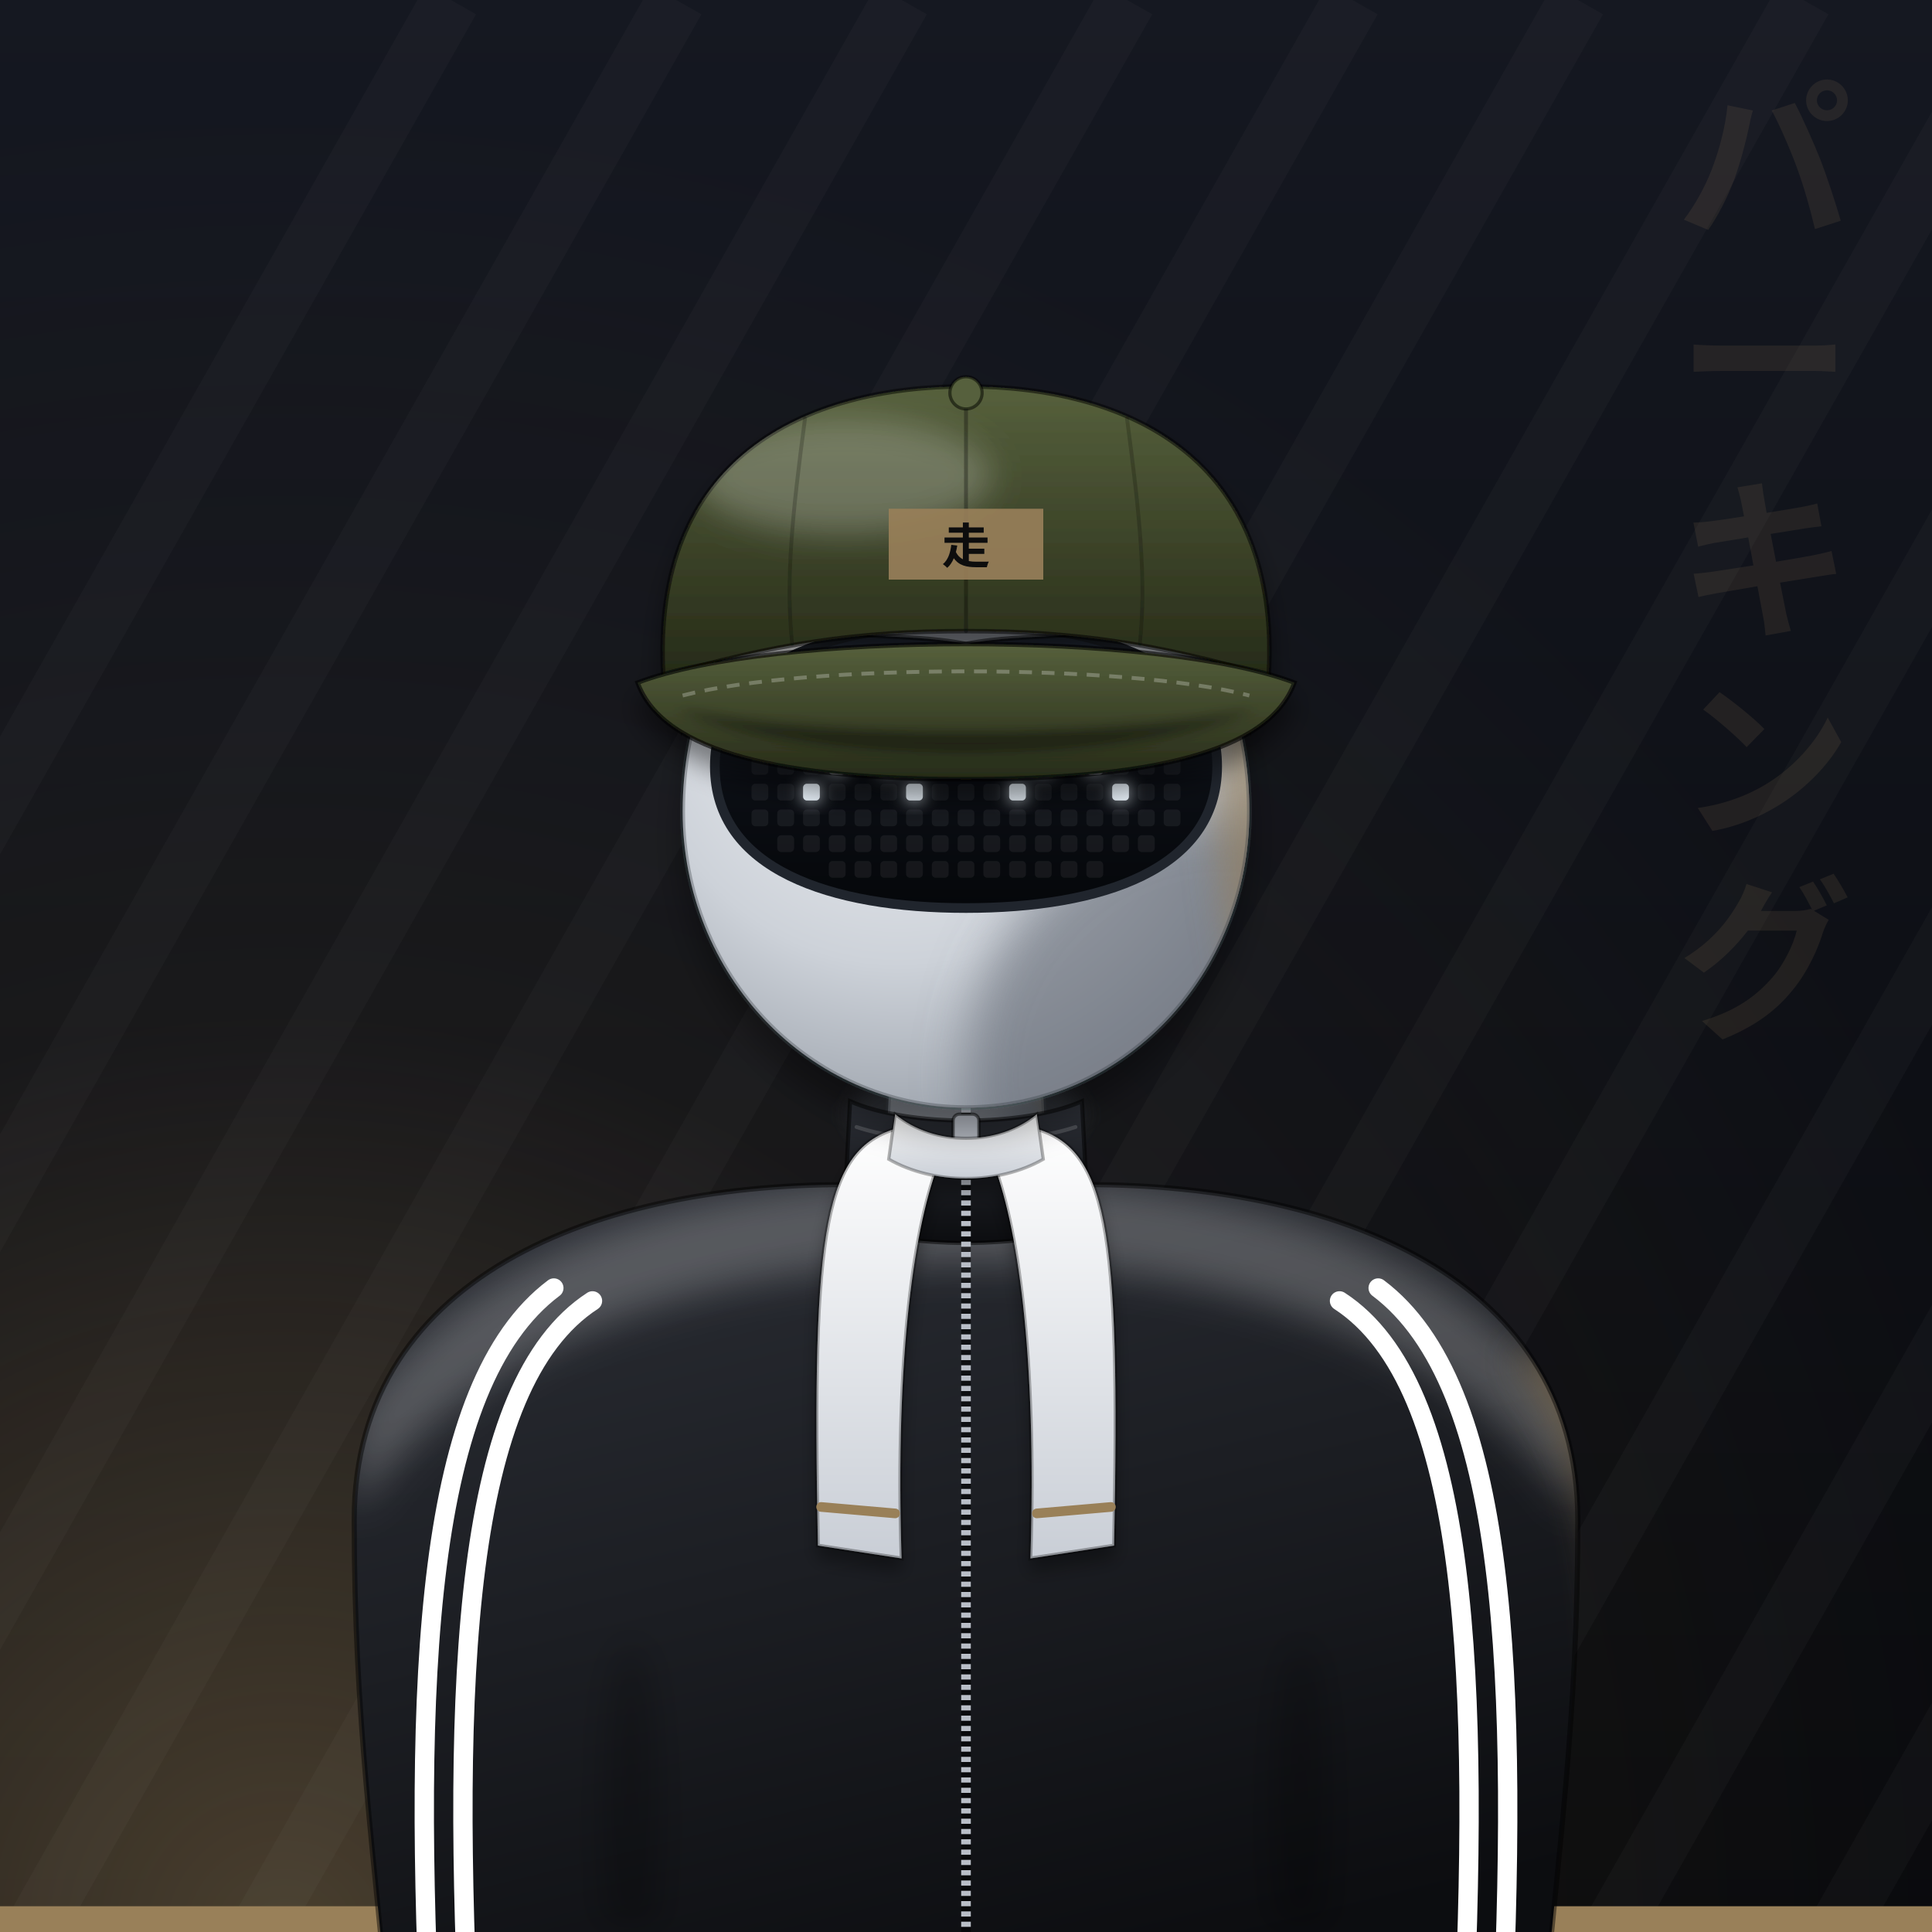
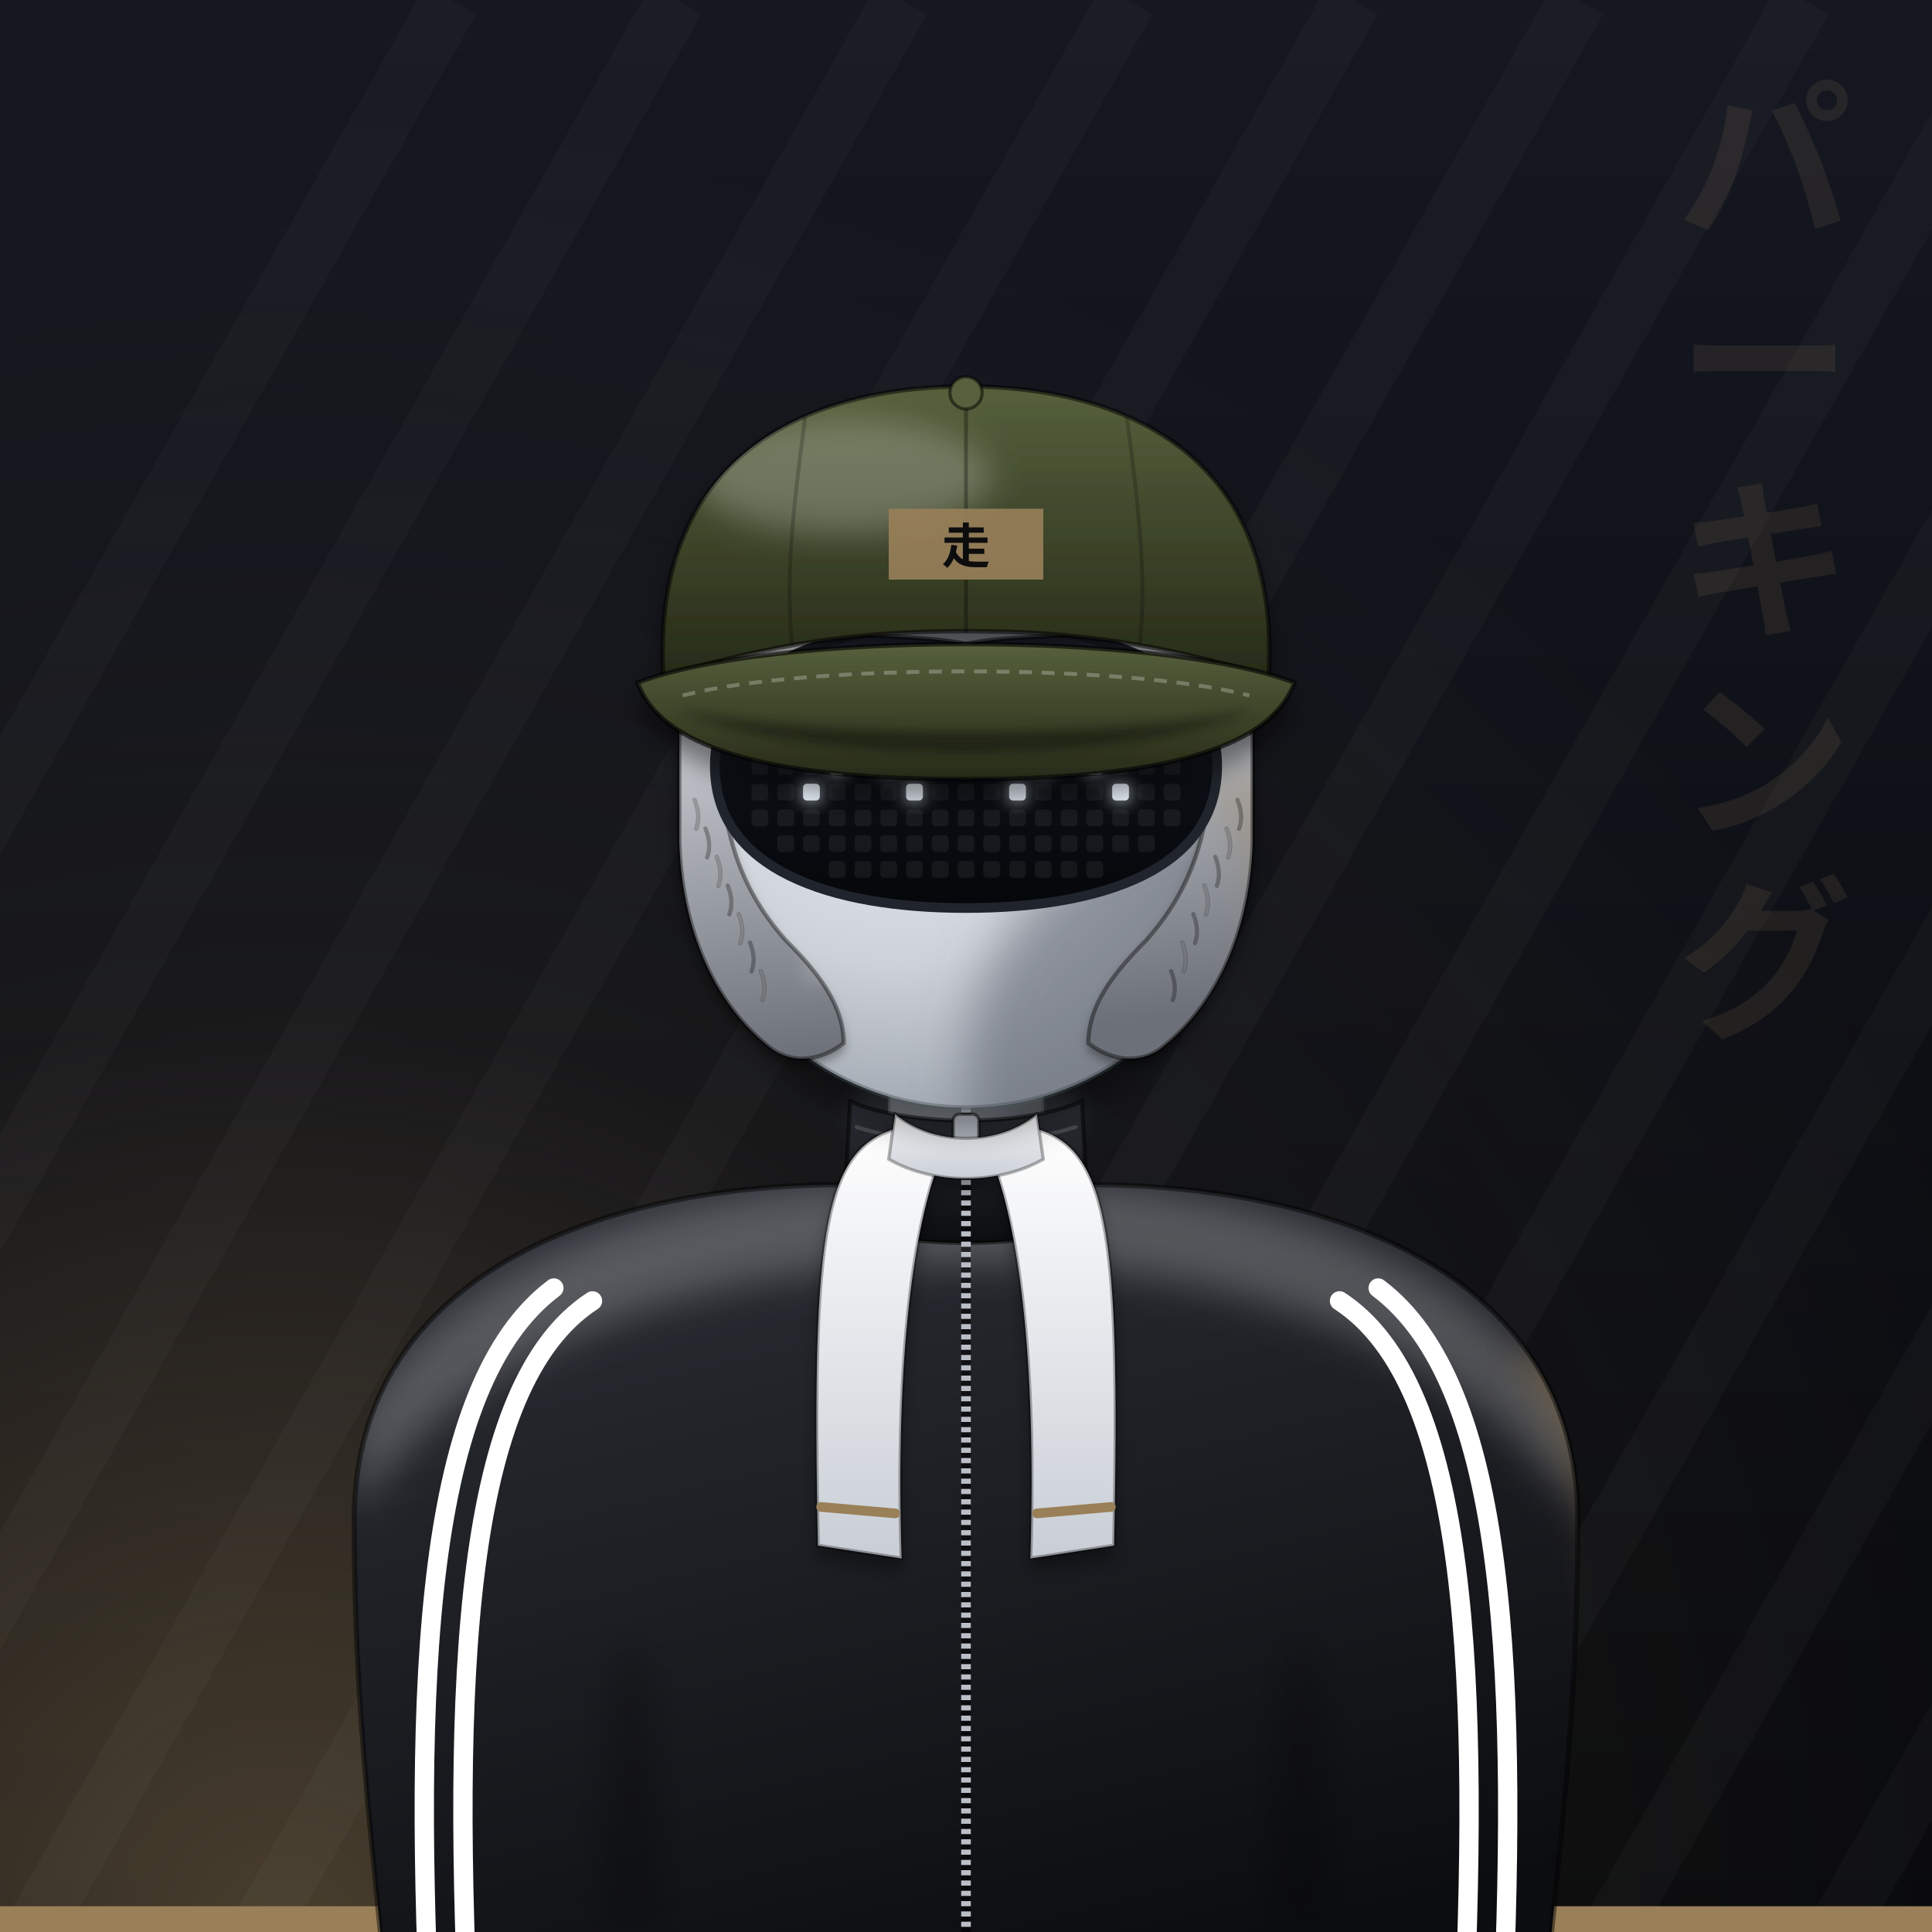
<svg xmlns="http://www.w3.org/2000/svg" viewBox="0 0 600 600" width="600" height="600">
  <defs>
    <linearGradient id="lg00001" x1="0" y1="0" x2="0" y2="1">
      <stop offset="0" stop-color="#151821" stop-opacity="1" />
      <stop offset="1" stop-color="#07080b" stop-opacity="1" />
    </linearGradient>
    <radialGradient id="rg00002" cx="0.15" cy="1" r="0.95">
      <stop offset="0" stop-color="#998059" stop-opacity="0.45" />
      <stop offset="0.5" stop-color="#998059" stop-opacity="0.08" />
      <stop offset="1" stop-color="#998059" stop-opacity="0" />
    </radialGradient>
    <linearGradient id="lg00003" x1="0" y1="0" x2="0.3" y2="1">
      <stop offset="0" stop-color="#c9ccd2" stop-opacity="1" />
      <stop offset="1" stop-color="#6c7078" stop-opacity="1" />
    </linearGradient>
    <filter id="b5" x="-50%" y="-50%" width="200%" height="200%">
      <feGaussianBlur stdDeviation="3.0" />
    </filter>
    <filter id="b8" x="-50%" y="-50%" width="200%" height="200%">
      <feGaussianBlur stdDeviation="4.8" />
    </filter>
    <clipPath id="cp00006">
      <path d="M212,196 C206,130 248,110 300,110 C352,110 394,130 388,196 C380,178 372,166 360,160 C340,170 320,166 300,170 C280,166 260,170 240,160 C228,166 220,178 212,196 Z" />
    </clipPath>
    <filter id="ds00008" x="-30%" y="-30%" width="160%" height="160%">
      <feDropShadow dx="0" dy="4" stdDeviation="3.0" flood-opacity="0.4" />
    </filter>
    <clipPath id="cp00009">
      <path d="M278,296 L322,296 L326,384 L274,384 Z" />
    </clipPath>
    <radialGradient id="rg00010" cx="0.38" cy="0.3" r="0.85">
      <stop offset="0" stop-color="#f6f7f9" stop-opacity="1" />
      <stop offset="0.55" stop-color="#cdd2d9" stop-opacity="1" />
      <stop offset="1" stop-color="#8a919b" stop-opacity="1" />
    </radialGradient>
    <filter id="b6" x="-50%" y="-50%" width="200%" height="200%">
      <feGaussianBlur stdDeviation="3.6" />
    </filter>
    <filter id="b4" x="-50%" y="-50%" width="200%" height="200%">
      <feGaussianBlur stdDeviation="2.4" />
    </filter>
    <filter id="b2" x="-50%" y="-50%" width="200%" height="200%">
      <feGaussianBlur stdDeviation="1.2" />
    </filter>
    <clipPath id="cp00016">
      <path d="M118,480 C118,402 205,372 300,372 C395,372 482,402 482,480 C482,542 476,582 470,640 L130,640 C124,582 118,542 118,480 Z" />
    </clipPath>
    <radialGradient id="rg00017" cx="0.38" cy="0.3" r="0.85">
      <stop offset="0" stop-color="#f6f7f9" stop-opacity="1" />
      <stop offset="0.55" stop-color="#cdd2d9" stop-opacity="1" />
      <stop offset="1" stop-color="#8a919b" stop-opacity="1" />
    </radialGradient>
    <filter id="b26.0" x="-50%" y="-50%" width="200%" height="200%">
      <feGaussianBlur stdDeviation="15.6" />
    </filter>
    <filter id="b20.22222222222222" x="-50%" y="-50%" width="200%" height="200%">
      <feGaussianBlur stdDeviation="12.133" />
    </filter>
    <filter id="b18.2" x="-50%" y="-50%" width="200%" height="200%">
      <feGaussianBlur stdDeviation="10.92" />
    </filter>
    <clipPath id="cp00022">
      <path d="M110,472 C110,394 190,366 270,368 Q300,392 330,368 C410,366 490,394 490,472 C490,534 484,574 478,640 L122,640 C116,574 110,534 110,472 Z" />
    </clipPath>
    <linearGradient id="lg00023" x1="0" y1="0" x2="0.35" y2="1">
      <stop offset="0" stop-color="#2c2f36" stop-opacity="1" />
      <stop offset="1" stop-color="#0c0d10" stop-opacity="1" />
    </linearGradient>
    <filter id="b10" x="-50%" y="-50%" width="200%" height="200%">
      <feGaussianBlur stdDeviation="6.0" />
    </filter>
    <filter id="b9" x="-50%" y="-50%" width="200%" height="200%">
      <feGaussianBlur stdDeviation="5.4" />
    </filter>
    <linearGradient id="lg00028" x1="0" y1="0" x2="0" y2="1">
      <stop offset="0" stop-color="#2c2f36" stop-opacity="1" />
      <stop offset="1" stop-color="#0c0d10" stop-opacity="1" />
    </linearGradient>
    <linearGradient id="lg00029" x1="0" y1="0" x2="0" y2="1">
      <stop offset="0" stop-color="#ffffff" stop-opacity="1" />
      <stop offset="1" stop-color="#c9ced6" stop-opacity="1" />
    </linearGradient>
    <filter id="ds00031" x="-30%" y="-30%" width="160%" height="160%">
      <feDropShadow dx="0" dy="4" stdDeviation="2.5" flood-opacity="0.35" />
    </filter>
    <clipPath id="cp00032">
      <path d="M300,122 C348.6,122 388,166.8 388,222 C388,272.8 348.6,314 300,314 C251.4,314 212,272.8 212,222 C212,166.8 251.4,122 300,122 Z" />
    </clipPath>
    <radialGradient id="rg00033" cx="0.38" cy="0.3" r="0.85">
      <stop offset="0" stop-color="#f6f7f9" stop-opacity="1" />
      <stop offset="0.55" stop-color="#cdd2d9" stop-opacity="1" />
      <stop offset="1" stop-color="#8a919b" stop-opacity="1" />
    </radialGradient>
    <filter id="b12.571428571428571" x="-50%" y="-50%" width="200%" height="200%">
      <feGaussianBlur stdDeviation="7.543" />
    </filter>
    <filter id="b9.777777777777779" x="-50%" y="-50%" width="200%" height="200%">
      <feGaussianBlur stdDeviation="5.867" />
    </filter>
    <filter id="b8.8" x="-50%" y="-50%" width="200%" height="200%">
      <feGaussianBlur stdDeviation="5.28" />
    </filter>
    <filter id="ds00039" x="-30%" y="-30%" width="160%" height="160%">
      <feDropShadow dx="0" dy="8" stdDeviation="5.0" flood-opacity="0.35" />
    </filter>
-     <linearGradient id="lg00040" x1="0" y1="0" x2="0" y2="1">
+     <linearGradient id="lg00040" x1="0" y1="0" x2="0.2" y2="1">
+       <stop offset="0" stop-color="#c9ccd2" stop-opacity="1" />
+       <stop offset="1" stop-color="#6c7078" stop-opacity="1" />
+     </linearGradient>
+     <clipPath id="cp00043">
+       <path d="M211,196 L224,196 C223,224 228,244 244,262 C254,272 262,282 262,294 C254,300 246,300 240,296 C224,284 212,262 211,232 Z M389,196 L376,196 C377,224 372,244 356,262 C346,272 338,282 338,294 C346,300 354,300 360,296 C376,284 388,262 389,232 Z" />
+     </clipPath>
+     <filter id="ds00045" x="-30%" y="-30%" width="160%" height="160%">
+       <feDropShadow dx="0" dy="2" stdDeviation="1.5" flood-opacity="0.35" />
+     </filter>
+     <linearGradient id="lg00046" x1="0" y1="0" x2="0" y2="1">
      <stop offset="0" stop-color="#30394a" stop-opacity="1" />
      <stop offset="0.55" stop-color="#0b0e14" stop-opacity="1" />
      <stop offset="1" stop-color="#05070a" stop-opacity="1" />
    </linearGradient>
-     <filter id="fxglowled00041f" x="-20%" y="-20%" width="140%" height="140%">
+     <filter id="fxglowled00047f" x="-20%" y="-20%" width="140%" height="140%">
      <feGaussianBlur stdDeviation="2.5" result="b" />
      <feMerge>
        <feMergeNode in="b" />
        <feMergeNode in="SourceGraphic" />
      </feMerge>
    </filter>
-     <clipPath id="cp00042">
+     <clipPath id="cp00048">
      <path d="M222,208 C222,176 258,164 300,164 C342,164 378,176 378,208 C378,240 342,252 300,252 C258,252 222,240 222,208 Z" />
    </clipPath>
-     <linearGradient id="lg00043" x1="0" y1="0" x2="0" y2="1">
+     <linearGradient id="lg00049" x1="0" y1="0" x2="0" y2="1">
      <stop offset="0" stop-color="#56603c" stop-opacity="1" />
      <stop offset="1" stop-color="#262b18" stop-opacity="1" />
    </linearGradient>
-     <clipPath id="cp00044">
+     <clipPath id="cp00050">
      <path d="M206,180 C202,112 250,90 300,90 C350,90 398,112 394,180 C360,170 334,166 300,166 C266,166 240,170 206,180 Z" />
    </clipPath>
-     <linearGradient id="lg00046" x1="0" y1="0" x2="0" y2="1">
+     <linearGradient id="lg00052" x1="0" y1="0" x2="0" y2="1">
      <stop offset="0" stop-color="#56603c" stop-opacity="1" />
      <stop offset="1" stop-color="#262b18" stop-opacity="1" />
    </linearGradient>
    <filter id="b3" x="-50%" y="-50%" width="200%" height="200%">
      <feGaussianBlur stdDeviation="1.8" />
    </filter>
-     <filter id="ds00049" x="-30%" y="-30%" width="160%" height="160%">
+     <filter id="ds00055" x="-30%" y="-30%" width="160%" height="160%">
      <feDropShadow dx="0" dy="6" stdDeviation="4.0" flood-opacity="0.45" />
    </filter>
  </defs>
  <g id="Hintergrund">
    <rect width="600" height="600" fill="url(#lg00001)" />
    <rect width="600" height="600" fill="url(#rg00002)" />
    <path d="M-200,600 L140,0" stroke="#ffffff" stroke-opacity=".025" stroke-width="18" />
    <path d="M-130,600 L210,0" stroke="#ffffff" stroke-opacity=".025" stroke-width="18" />
    <path d="M-60,600 L280,0" stroke="#ffffff" stroke-opacity=".025" stroke-width="18" />
    <path d="M10,600 L350,0" stroke="#ffffff" stroke-opacity=".025" stroke-width="18" />
    <path d="M80,600 L420,0" stroke="#ffffff" stroke-opacity=".025" stroke-width="18" />
    <path d="M150,600 L490,0" stroke="#ffffff" stroke-opacity=".025" stroke-width="18" />
    <path d="M220,600 L560,0" stroke="#ffffff" stroke-opacity=".025" stroke-width="18" />
    <path d="M290,600 L630,0" stroke="#ffffff" stroke-opacity=".025" stroke-width="18" />
    <path d="M360,600 L700,0" stroke="#ffffff" stroke-opacity=".025" stroke-width="18" />
    <path d="M430,600 L770,0" stroke="#ffffff" stroke-opacity=".025" stroke-width="18" />
    <path d="M500,600 L840,0" stroke="#ffffff" stroke-opacity=".025" stroke-width="18" />
    <path d="M570,600 L910,0" stroke="#ffffff" stroke-opacity=".025" stroke-width="18" />
    <path d="M640,600 L980,0" stroke="#ffffff" stroke-opacity=".025" stroke-width="18" />
    <path d="M710,600 L1050,0" stroke="#ffffff" stroke-opacity=".025" stroke-width="18" />
    <text x="548" y="70" text-anchor="middle" font-size="54" font-weight="700" font-family="Yu Gothic, Meiryo, Noto Sans JP, sans-serif" fill="#998059" fill-opacity=".14">パ</text>
    <text x="548" y="132" text-anchor="middle" font-size="54" font-weight="700" font-family="Yu Gothic, Meiryo, Noto Sans JP, sans-serif" fill="#998059" fill-opacity=".14">ー</text>
    <text x="548" y="194" text-anchor="middle" font-size="54" font-weight="700" font-family="Yu Gothic, Meiryo, Noto Sans JP, sans-serif" fill="#998059" fill-opacity=".14">キ</text>
    <text x="548" y="256" text-anchor="middle" font-size="54" font-weight="700" font-family="Yu Gothic, Meiryo, Noto Sans JP, sans-serif" fill="#998059" fill-opacity=".14">ン</text>
    <text x="548" y="318" text-anchor="middle" font-size="54" font-weight="700" font-family="Yu Gothic, Meiryo, Noto Sans JP, sans-serif" fill="#998059" fill-opacity=".14">グ</text>
    <rect y="592" width="600" height="8" fill="#998059" />
  </g>
  <g id="Koerper">
    <path d="M278,296 L322,296 L326,384 L274,384 Z" fill="url(#rg00010)" />
    <g clip-path="url(#cp00009)">
      <path id="fxblur00011" d="M323.4,342.6 C336.3,342.6 346.8,359.2 346.8,379.6 C346.8,400 336.3,416.6 323.4,416.6 C310.5,416.6 300,400 300,379.6 C300,359.2 310.5,342.6 323.4,342.6 Z" fill="#5b626d" opacity="0.55" filter="url(#b6)" />
      <path id="fxblur00012" d="M291.7,307.4 C297.4,307.4 302.1,312.6 302.1,318.9 C302.1,325.2 297.4,330.3 291.7,330.3 C285.9,330.3 281.3,325.2 281.3,318.9 C281.3,312.6 285.9,307.4 291.7,307.4 Z" fill="#ffffff" opacity="0.9" filter="url(#b4)" />
      <path id="fxblur00013" d="M289.6,310.1 C291.3,310.1 292.7,311.7 292.7,313.6 C292.7,315.5 291.3,317.1 289.6,317.1 C287.9,317.1 286.5,315.5 286.5,313.6 C286.5,311.7 287.9,310.1 289.6,310.1 Z" fill="#ffffff" opacity="1" filter="url(#b2)" />
      <path id="fxblur00014" d="M330.2,291.6 C334.2,291.6 337.4,311.3 337.4,335.6 C337.4,359.9 334.2,379.6 330.2,379.6 C326.1,379.6 322.9,359.9 322.9,335.6 C322.9,311.3 326.1,291.6 330.2,291.6 Z" fill="#998059" opacity="0.55" filter="url(#b4)" />
    </g>
    <path d="M278,296 L322,296 L326,384 L274,384 Z" fill="none" stroke="#3a3f47" stroke-opacity=".35" stroke-width="1.5" />
    <path id="fxblur00015" d="M300,332 C319.9,332 336,338.3 336,346 C336,353.7 319.9,360 300,360 C280.1,360 264,353.7 264,346 C264,338.3 280.1,332 300,332 Z" fill="#3a3f47" opacity="0.6" filter="url(#b6)" />
    <path d="M118,480 C118,402 205,372 300,372 C395,372 482,402 482,480 C482,542 476,582 470,640 L130,640 C124,582 118,542 118,480 Z" fill="url(#rg00017)" />
    <g clip-path="url(#cp00016)">
      <path id="fxblur00018" d="M463.8,514 C554.3,514 627.6,564.4 627.6,626.6 C627.6,688.8 554.3,739.2 463.8,739.2 C373.3,739.2 300,688.8 300,626.6 C300,564.4 373.3,514 463.8,514 Z" fill="#5b626d" opacity="0.55" filter="url(#b26.0)" />
      <path id="fxblur00019" d="M241.8,406.8 C282,406.8 314.6,422.4 314.6,441.7 C314.6,460.9 282,476.5 241.8,476.5 C201.6,476.5 169,460.9 169,441.7 C169,422.4 201.6,406.8 241.8,406.8 Z" fill="#ffffff" opacity="0.9" filter="url(#b20.22222222222222)" />
      <path id="fxblur00020" d="M227.2,414.9 C239.3,414.9 249,419.7 249,425.6 C249,431.5 239.3,436.3 227.2,436.3 C215.1,436.3 205.4,431.5 205.4,425.6 C205.4,419.7 215.1,414.9 227.2,414.9 Z" fill="#ffffff" opacity="1" filter="url(#b2)" />
      <path id="fxblur00021" d="M511.1,358.6 C539.3,358.6 562.1,418.6 562.1,492.6 C562.1,566.6 539.3,626.6 511.1,626.6 C483,626.6 460.2,566.6 460.2,492.6 C460.2,418.6 483,358.6 511.1,358.6 Z" fill="#998059" opacity="0.55" filter="url(#b18.2)" />
    </g>
    <path d="M118,480 C118,402 205,372 300,372 C395,372 482,402 482,480 C482,542 476,582 470,640 L130,640 C124,582 118,542 118,480 Z" fill="none" stroke="#3a3f47" stroke-opacity=".35" stroke-width="1.5" />
  </g>
  <g id="Oberteil">
    <path d="M110,472 C110,394 190,366 270,368 Q300,392 330,368 C410,366 490,394 490,472 C490,534 484,574 478,640 L122,640 C116,574 110,534 110,472 Z" fill="url(#lg00023)" />
    <g clip-path="url(#cp00022)">
      <path id="fxblur00024" d="M110,470 C150,410 230,392 300,392 C370,392 450,410 490,470 L490,440 C450,380 370,366 300,366 C230,366 150,380 110,440 Z" fill="#ffffff" opacity="0.225" filter="url(#b10)" />
      <path id="fxblur00025" d="M196,510 C201,510 205,536.9 205,570 C205,603.1 201,630 196,630 C191,630 187,603.1 187,570 C187,536.9 191,510 196,510 Z" fill="#000000" opacity="0.22" filter="url(#b9)" />
      <path id="fxblur00026" d="M404,510 C409,510 413,536.9 413,570 C413,603.1 409,630 404,630 C399,630 395,603.1 395,570 C395,536.9 399,510 404,510 Z" fill="#000000" opacity="0.22" filter="url(#b9)" />
      <path id="fxblur00027" d="M470,420 C510,470 505,560 490,640 L520,640 L520,420 Z" fill="#998059" opacity="0.6" filter="url(#b10)" />
    </g>
    <path d="M110,472 C110,394 190,366 270,368 Q300,392 330,368 C410,366 490,394 490,472 C490,534 484,574 478,640 L122,640 C116,574 110,534 110,472 Z" fill="none" stroke="#000" stroke-opacity=".45" stroke-width="1.6" />
    <path d="M262,380 L264,342 C282,350 318,350 336,342 L338,380 C320,388 280,388 262,380 Z" fill="url(#lg00028)" stroke="#000" stroke-opacity=".5" stroke-width="1.3" />
    <path d="M266,350 C284,356 316,356 334,350" fill="none" stroke="#ffffff" stroke-opacity="0.15" stroke-width="1.2" stroke-linecap="round" stroke-linejoin="round" />
    <path d="M184,404 C144,430 140,520 146,640" stroke="#ffffff" stroke-width="6" fill="none" stroke-linecap="round" />
    <path d="M172,400 C132,430 128,520 134,640" stroke="#ffffff" stroke-width="6" fill="none" stroke-linecap="round" />
    <path d="M416,404 C456,430 460,520 454,640" stroke="#ffffff" stroke-width="6" fill="none" stroke-linecap="round" />
    <path d="M428,400 C468,430 472,520 466,640" stroke="#ffffff" stroke-width="6" fill="none" stroke-linecap="round" />
    <path d="M300,344 L300,640" fill="none" stroke="#000" stroke-opacity="0.55" stroke-width="3" stroke-linecap="round" stroke-linejoin="round" />
    <path d="M300,344 L300,640" stroke="#b9bec7" stroke-width="3" stroke-dasharray="1.6 1.6" fill="none" />
    <rect x="296" y="346" width="8" height="14" rx="2" fill="#b9bec7" stroke="#000" stroke-opacity=".5" />
  </g>
  <g id="Hals">
    <g id="fxds00030" filter="url(#ds00031)">
      <path d="M280,350 C256,356 252,380 254,480 L280,484 C278,420 284,380 292,360 Z" fill="url(#lg00029)" stroke="#000" stroke-opacity=".3" stroke-width="1.2" />
      <path d="M278,470 L255,468" fill="none" stroke="#998059" stroke-opacity="1" stroke-width="3" stroke-linecap="round" stroke-linejoin="round" />
      <path d="M320,350 C344,356 348,380 346,480 L320,484 C322,420 316,380 308,360 Z" fill="url(#lg00029)" stroke="#000" stroke-opacity=".3" stroke-width="1.2" />
      <path d="M322,470 L345,468" fill="none" stroke="#998059" stroke-opacity="1" stroke-width="3" stroke-linecap="round" stroke-linejoin="round" />
      <path d="M278,346 C290,356 310,356 322,346 L324,360 C310,368 290,368 276,360 Z" fill="url(#lg00029)" stroke="#000" stroke-opacity=".3" />
    </g>
  </g>
  <g id="Kopf" transform="translate(0,30)">
    <g id="fxds00038" filter="url(#ds00039)">
      <path d="M300,122 C348.6,122 388,166.8 388,222 C388,272.8 348.6,314 300,314 C251.4,314 212,272.8 212,222 C212,166.8 251.4,122 300,122 Z" fill="url(#rg00033)" />
      <g clip-path="url(#cp00032)">
        <path id="fxblur00034" d="M379.2,223.8 C422.9,223.8 458.4,259.9 458.4,304.4 C458.4,348.9 422.9,385 379.2,385 C335.5,385 300,348.9 300,304.4 C300,259.9 335.5,223.8 379.2,223.8 Z" fill="#5b626d" opacity="0.55" filter="url(#b12.571428571428571)" />
        <path id="fxblur00035" d="M271.8,147 C291.3,147 307,158.1 307,171.9 C307,185.7 291.3,196.9 271.8,196.9 C252.4,196.9 236.6,185.7 236.6,171.9 C236.6,158.1 252.4,147 271.8,147 Z" fill="#ffffff" opacity="0.9" filter="url(#b9.777777777777779)" />
        <path id="fxblur00036" d="M264.8,152.7 C270.6,152.7 275.4,156.2 275.4,160.4 C275.4,164.6 270.6,168.1 264.8,168.1 C259,168.1 254.2,164.6 254.2,160.4 C254.2,156.2 259,152.7 264.8,152.7 Z" fill="#ffffff" opacity="1" filter="url(#b2)" />
        <path id="fxblur00037" d="M402.1,112.4 C415.7,112.4 426.7,155.4 426.7,208.4 C426.7,261.4 415.7,304.4 402.1,304.4 C388.5,304.4 377.4,261.4 377.4,208.4 C377.4,155.4 388.5,112.4 402.1,112.4 Z" fill="#998059" opacity="0.55" filter="url(#b8.8)" />
      </g>
      <path d="M300,122 C348.6,122 388,166.8 388,222 C388,272.8 348.6,314 300,314 C251.4,314 212,272.8 212,222 C212,166.8 251.4,122 300,122 Z" fill="none" stroke="#3a3f47" stroke-opacity=".35" stroke-width="1.5" />
    </g>
  </g>
+   <g id="Bart" transform="translate(0,30)">
+     <g id="fxds00044" filter="url(#ds00045)">
+       <path d="M211,196 L224,196 C223,224 228,244 244,262 C254,272 262,282 262,294 C254,300 246,300 240,296 C224,284 212,262 211,232 Z M389,196 L376,196 C377,224 372,244 356,262 C346,272 338,282 338,294 C346,300 354,300 360,296 C376,284 388,262 389,232 Z" fill="url(#lg00040)" />
+       <g clip-path="url(#cp00043)">
+         <path id="fxblur00041" d="M250,262 C270,256 300,256 318,262 L318,276 C300,270 270,270 250,276 Z" fill="#ffffff" opacity="0.18" filter="url(#b5)" />
+         <path id="fxblur00042" d="M372,214 C398,246 394,290 360,320 L420,330 L420,200 Z" fill="#998059" opacity="0.28" filter="url(#b8)" />
+         <path d="M215.7,218.4 q2,5 0.5,9" fill="none" stroke="#000" stroke-opacity="0.28" stroke-width="1.3" stroke-linecap="round" stroke-linejoin="round" />
+         <path d="M219.1,227.3 q2,5 0.5,9" fill="none" stroke="#000" stroke-opacity="0.28" stroke-width="1.3" stroke-linecap="round" stroke-linejoin="round" />
+         <path d="M222.6,236.1 q2,5 0.5,9" fill="none" stroke="#000" stroke-opacity="0.28" stroke-width="1.3" stroke-linecap="round" stroke-linejoin="round" />
+         <path d="M226,245 q2,5 0.5,9" fill="none" stroke="#000" stroke-opacity="0.28" stroke-width="1.3" stroke-linecap="round" stroke-linejoin="round" />
+         <path d="M229.4,253.9 q2,5 0.5,9" fill="none" stroke="#000" stroke-opacity="0.28" stroke-width="1.3" stroke-linecap="round" stroke-linejoin="round" />
+         <path d="M232.9,262.7 q2,5 0.5,9" fill="none" stroke="#000" stroke-opacity="0.28" stroke-width="1.3" stroke-linecap="round" stroke-linejoin="round" />
+         <path d="M236.3,271.6 q2,5 0.5,9" fill="none" stroke="#000" stroke-opacity="0.28" stroke-width="1.3" stroke-linecap="round" stroke-linejoin="round" />
+         <path d="M384.3,218.4 q2,5 0.5,9" fill="none" stroke="#000" stroke-opacity="0.28" stroke-width="1.3" stroke-linecap="round" stroke-linejoin="round" />
+         <path d="M380.9,227.3 q2,5 0.5,9" fill="none" stroke="#000" stroke-opacity="0.28" stroke-width="1.3" stroke-linecap="round" stroke-linejoin="round" />
+         <path d="M377.4,236.1 q2,5 0.5,9" fill="none" stroke="#000" stroke-opacity="0.28" stroke-width="1.3" stroke-linecap="round" stroke-linejoin="round" />
+         <path d="M374,245 q2,5 0.5,9" fill="none" stroke="#000" stroke-opacity="0.28" stroke-width="1.3" stroke-linecap="round" stroke-linejoin="round" />
+         <path d="M370.6,253.9 q2,5 0.5,9" fill="none" stroke="#000" stroke-opacity="0.28" stroke-width="1.3" stroke-linecap="round" stroke-linejoin="round" />
+         <path d="M367.1,262.7 q2,5 0.5,9" fill="none" stroke="#000" stroke-opacity="0.28" stroke-width="1.3" stroke-linecap="round" stroke-linejoin="round" />
+         <path d="M363.7,271.6 q2,5 0.5,9" fill="none" stroke="#000" stroke-opacity="0.28" stroke-width="1.3" stroke-linecap="round" stroke-linejoin="round" />
+         <path d="M215.7,218.4 q2,5 0.5,9" fill="none" stroke="#ffffff" stroke-opacity="0.16" stroke-width="1" stroke-linecap="round" stroke-linejoin="round" />
+         <path d="M222.6,236.1 q2,5 0.5,9" fill="none" stroke="#ffffff" stroke-opacity="0.16" stroke-width="1" stroke-linecap="round" stroke-linejoin="round" />
+         <path d="M229.4,253.9 q2,5 0.5,9" fill="none" stroke="#ffffff" stroke-opacity="0.16" stroke-width="1" stroke-linecap="round" stroke-linejoin="round" />
+         <path d="M236.3,271.6 q2,5 0.5,9" fill="none" stroke="#ffffff" stroke-opacity="0.16" stroke-width="1" stroke-linecap="round" stroke-linejoin="round" />
+         <path d="M380.9,227.3 q2,5 0.5,9" fill="none" stroke="#ffffff" stroke-opacity="0.16" stroke-width="1" stroke-linecap="round" stroke-linejoin="round" />
+         <path d="M374,245 q2,5 0.5,9" fill="none" stroke="#ffffff" stroke-opacity="0.16" stroke-width="1" stroke-linecap="round" stroke-linejoin="round" />
+         <path d="M367.1,262.7 q2,5 0.5,9" fill="none" stroke="#ffffff" stroke-opacity="0.16" stroke-width="1" stroke-linecap="round" stroke-linejoin="round" />
+       </g>
+       <path d="M211,196 L224,196 C223,224 228,244 244,262 C254,272 262,282 262,294 C254,300 246,300 240,296 C224,284 212,262 211,232 Z M389,196 L376,196 C377,224 372,244 356,262 C346,272 338,282 338,294 C346,300 354,300 360,296 C376,284 388,262 389,232 Z" fill="none" stroke="#000" stroke-opacity=".38" stroke-width="1.3" />
+     </g>
+   </g>
  <g id="Visier" transform="translate(0,30)">
-     <path d="M222,208 C222,176 258,164 300,164 C342,164 378,176 378,208 C378,240 342,252 300,252 C258,252 222,240 222,208 Z" fill="url(#lg00040)" stroke="#20252d" stroke-width="3" />
+     <path d="M222,208 C222,176 258,164 300,164 C342,164 378,176 378,208 C378,240 342,252 300,252 C258,252 222,240 222,208 Z" fill="url(#lg00046)" stroke="#20252d" stroke-width="3" />
    <g fill="#ffffff" fill-opacity=".06">
      <rect x="257.4" y="173.4" width="5.2" height="5.2" rx="1.2" />
      <rect x="265.4" y="173.4" width="5.2" height="5.2" rx="1.2" />
      <rect x="273.4" y="173.4" width="5.2" height="5.2" rx="1.2" />
      <rect x="281.4" y="173.4" width="5.2" height="5.2" rx="1.2" />
      <rect x="289.4" y="173.4" width="5.2" height="5.2" rx="1.2" />
      <rect x="297.4" y="173.4" width="5.2" height="5.2" rx="1.2" />
      <rect x="305.4" y="173.4" width="5.2" height="5.2" rx="1.2" />
      <rect x="313.4" y="173.4" width="5.2" height="5.2" rx="1.2" />
      <rect x="321.4" y="173.4" width="5.2" height="5.2" rx="1.2" />
      <rect x="329.4" y="173.4" width="5.2" height="5.2" rx="1.2" />
      <rect x="337.4" y="173.4" width="5.2" height="5.2" rx="1.2" />
      <rect x="241.4" y="181.4" width="5.2" height="5.2" rx="1.2" />
      <rect x="249.4" y="181.4" width="5.2" height="5.2" rx="1.2" />
      <rect x="257.4" y="181.4" width="5.2" height="5.2" rx="1.2" />
      <rect x="265.4" y="181.4" width="5.2" height="5.2" rx="1.2" />
      <rect x="273.4" y="181.4" width="5.2" height="5.2" rx="1.2" />
      <rect x="281.4" y="181.4" width="5.2" height="5.2" rx="1.2" />
      <rect x="289.4" y="181.4" width="5.2" height="5.2" rx="1.2" />
      <rect x="297.4" y="181.4" width="5.2" height="5.2" rx="1.2" />
      <rect x="305.4" y="181.4" width="5.2" height="5.2" rx="1.2" />
      <rect x="313.4" y="181.4" width="5.2" height="5.2" rx="1.2" />
      <rect x="321.4" y="181.4" width="5.2" height="5.2" rx="1.2" />
      <rect x="329.4" y="181.4" width="5.2" height="5.2" rx="1.2" />
      <rect x="337.4" y="181.4" width="5.2" height="5.2" rx="1.2" />
      <rect x="345.4" y="181.4" width="5.2" height="5.2" rx="1.2" />
      <rect x="353.4" y="181.4" width="5.2" height="5.2" rx="1.2" />
      <rect x="233.4" y="189.4" width="5.2" height="5.2" rx="1.2" />
      <rect x="241.4" y="189.4" width="5.2" height="5.2" rx="1.2" />
      <rect x="249.4" y="189.4" width="5.2" height="5.2" rx="1.2" />
      <rect x="257.4" y="189.4" width="5.2" height="5.2" rx="1.2" />
      <rect x="265.4" y="189.4" width="5.2" height="5.2" rx="1.2" />
      <rect x="273.4" y="189.4" width="5.2" height="5.2" rx="1.2" />
      <rect x="281.4" y="189.4" width="5.2" height="5.2" rx="1.2" />
      <rect x="289.4" y="189.4" width="5.2" height="5.2" rx="1.2" />
      <rect x="297.4" y="189.4" width="5.2" height="5.2" rx="1.2" />
      <rect x="305.4" y="189.4" width="5.2" height="5.2" rx="1.2" />
      <rect x="313.4" y="189.4" width="5.2" height="5.2" rx="1.2" />
      <rect x="321.4" y="189.4" width="5.2" height="5.2" rx="1.2" />
      <rect x="329.4" y="189.4" width="5.2" height="5.2" rx="1.2" />
      <rect x="337.4" y="189.4" width="5.2" height="5.2" rx="1.2" />
      <rect x="345.4" y="189.4" width="5.2" height="5.2" rx="1.2" />
      <rect x="353.4" y="189.4" width="5.2" height="5.2" rx="1.2" />
      <rect x="361.4" y="189.4" width="5.2" height="5.2" rx="1.2" />
      <rect x="233.4" y="197.4" width="5.2" height="5.2" rx="1.2" />
      <rect x="241.4" y="197.4" width="5.2" height="5.2" rx="1.2" />
      <rect x="249.4" y="197.4" width="5.2" height="5.2" rx="1.2" />
      <rect x="257.4" y="197.4" width="5.2" height="5.2" rx="1.2" />
      <rect x="265.4" y="197.4" width="5.2" height="5.2" rx="1.2" />
      <rect x="273.4" y="197.4" width="5.2" height="5.2" rx="1.2" />
      <rect x="281.4" y="197.4" width="5.2" height="5.2" rx="1.2" />
      <rect x="289.4" y="197.4" width="5.2" height="5.2" rx="1.2" />
      <rect x="297.4" y="197.4" width="5.2" height="5.2" rx="1.2" />
      <rect x="305.4" y="197.4" width="5.2" height="5.2" rx="1.2" />
      <rect x="313.4" y="197.4" width="5.2" height="5.2" rx="1.2" />
      <rect x="321.4" y="197.4" width="5.2" height="5.2" rx="1.2" />
      <rect x="329.4" y="197.4" width="5.2" height="5.2" rx="1.2" />
      <rect x="337.4" y="197.4" width="5.2" height="5.2" rx="1.2" />
      <rect x="345.4" y="197.4" width="5.2" height="5.2" rx="1.2" />
      <rect x="353.4" y="197.4" width="5.2" height="5.2" rx="1.2" />
      <rect x="361.4" y="197.4" width="5.2" height="5.2" rx="1.2" />
      <rect x="233.4" y="205.4" width="5.2" height="5.2" rx="1.2" />
      <rect x="241.4" y="205.4" width="5.2" height="5.2" rx="1.2" />
      <rect x="249.4" y="205.4" width="5.2" height="5.2" rx="1.2" />
      <rect x="257.4" y="205.4" width="5.2" height="5.2" rx="1.2" />
      <rect x="265.4" y="205.4" width="5.2" height="5.2" rx="1.2" />
      <rect x="273.4" y="205.4" width="5.2" height="5.2" rx="1.2" />
      <rect x="281.4" y="205.4" width="5.2" height="5.2" rx="1.2" />
      <rect x="289.4" y="205.4" width="5.2" height="5.2" rx="1.2" />
      <rect x="297.4" y="205.4" width="5.2" height="5.2" rx="1.2" />
      <rect x="305.4" y="205.4" width="5.2" height="5.2" rx="1.2" />
      <rect x="313.4" y="205.4" width="5.2" height="5.2" rx="1.2" />
      <rect x="321.4" y="205.4" width="5.2" height="5.2" rx="1.2" />
      <rect x="329.4" y="205.4" width="5.2" height="5.2" rx="1.2" />
      <rect x="337.4" y="205.4" width="5.2" height="5.2" rx="1.2" />
      <rect x="345.4" y="205.4" width="5.2" height="5.2" rx="1.2" />
      <rect x="353.4" y="205.4" width="5.2" height="5.2" rx="1.2" />
      <rect x="361.4" y="205.4" width="5.2" height="5.2" rx="1.2" />
      <rect x="233.4" y="213.4" width="5.2" height="5.2" rx="1.2" />
      <rect x="241.4" y="213.4" width="5.2" height="5.2" rx="1.2" />
      <rect x="249.4" y="213.4" width="5.2" height="5.2" rx="1.2" />
      <rect x="257.4" y="213.4" width="5.2" height="5.2" rx="1.2" />
      <rect x="265.4" y="213.4" width="5.2" height="5.2" rx="1.2" />
      <rect x="273.4" y="213.4" width="5.2" height="5.2" rx="1.2" />
      <rect x="281.4" y="213.4" width="5.2" height="5.2" rx="1.2" />
      <rect x="289.4" y="213.4" width="5.2" height="5.2" rx="1.2" />
      <rect x="297.4" y="213.4" width="5.2" height="5.2" rx="1.2" />
      <rect x="305.4" y="213.4" width="5.2" height="5.2" rx="1.2" />
      <rect x="313.4" y="213.4" width="5.2" height="5.2" rx="1.2" />
      <rect x="321.4" y="213.4" width="5.2" height="5.2" rx="1.2" />
      <rect x="329.4" y="213.4" width="5.2" height="5.2" rx="1.2" />
      <rect x="337.4" y="213.4" width="5.2" height="5.2" rx="1.2" />
      <rect x="345.4" y="213.4" width="5.2" height="5.2" rx="1.2" />
      <rect x="353.4" y="213.4" width="5.2" height="5.2" rx="1.2" />
      <rect x="361.4" y="213.4" width="5.2" height="5.2" rx="1.2" />
      <rect x="233.4" y="221.4" width="5.2" height="5.2" rx="1.2" />
      <rect x="241.4" y="221.4" width="5.2" height="5.2" rx="1.2" />
      <rect x="249.4" y="221.4" width="5.2" height="5.2" rx="1.2" />
      <rect x="257.4" y="221.4" width="5.2" height="5.2" rx="1.2" />
      <rect x="265.4" y="221.4" width="5.2" height="5.2" rx="1.2" />
      <rect x="273.4" y="221.4" width="5.2" height="5.2" rx="1.2" />
      <rect x="281.4" y="221.4" width="5.2" height="5.2" rx="1.2" />
      <rect x="289.4" y="221.4" width="5.2" height="5.2" rx="1.2" />
      <rect x="297.4" y="221.4" width="5.2" height="5.2" rx="1.2" />
      <rect x="305.4" y="221.4" width="5.2" height="5.2" rx="1.2" />
      <rect x="313.4" y="221.4" width="5.2" height="5.2" rx="1.2" />
      <rect x="321.4" y="221.4" width="5.2" height="5.2" rx="1.2" />
      <rect x="329.4" y="221.4" width="5.2" height="5.2" rx="1.2" />
      <rect x="337.4" y="221.4" width="5.2" height="5.2" rx="1.2" />
      <rect x="345.4" y="221.4" width="5.2" height="5.2" rx="1.2" />
      <rect x="353.4" y="221.4" width="5.2" height="5.2" rx="1.2" />
      <rect x="361.4" y="221.4" width="5.2" height="5.2" rx="1.2" />
      <rect x="241.4" y="229.4" width="5.2" height="5.2" rx="1.2" />
      <rect x="249.4" y="229.4" width="5.2" height="5.2" rx="1.2" />
      <rect x="257.4" y="229.4" width="5.2" height="5.2" rx="1.2" />
      <rect x="265.4" y="229.4" width="5.2" height="5.2" rx="1.2" />
      <rect x="273.4" y="229.4" width="5.2" height="5.2" rx="1.2" />
      <rect x="281.4" y="229.4" width="5.2" height="5.2" rx="1.2" />
      <rect x="289.4" y="229.4" width="5.2" height="5.2" rx="1.2" />
      <rect x="297.4" y="229.4" width="5.2" height="5.2" rx="1.2" />
      <rect x="305.4" y="229.4" width="5.2" height="5.2" rx="1.2" />
      <rect x="313.4" y="229.4" width="5.2" height="5.2" rx="1.2" />
      <rect x="321.4" y="229.4" width="5.2" height="5.2" rx="1.2" />
      <rect x="329.4" y="229.4" width="5.2" height="5.2" rx="1.2" />
      <rect x="337.4" y="229.4" width="5.2" height="5.2" rx="1.2" />
      <rect x="345.4" y="229.4" width="5.2" height="5.2" rx="1.2" />
      <rect x="353.4" y="229.4" width="5.2" height="5.2" rx="1.2" />
      <rect x="257.4" y="237.4" width="5.2" height="5.2" rx="1.2" />
      <rect x="265.4" y="237.4" width="5.2" height="5.2" rx="1.2" />
      <rect x="273.4" y="237.4" width="5.2" height="5.2" rx="1.2" />
      <rect x="281.4" y="237.4" width="5.2" height="5.2" rx="1.2" />
      <rect x="289.4" y="237.4" width="5.2" height="5.2" rx="1.2" />
      <rect x="297.4" y="237.4" width="5.2" height="5.2" rx="1.2" />
      <rect x="305.4" y="237.4" width="5.2" height="5.2" rx="1.2" />
      <rect x="313.4" y="237.4" width="5.2" height="5.2" rx="1.2" />
      <rect x="321.4" y="237.4" width="5.2" height="5.2" rx="1.2" />
      <rect x="329.4" y="237.4" width="5.2" height="5.2" rx="1.2" />
      <rect x="337.4" y="237.4" width="5.2" height="5.2" rx="1.2" />
    </g>
  </g>
  <g id="Augen" transform="translate(0,30)">
-     <g id="fxglowled00041" fill="#eef7ff" filter="url(#fxglowled00041f)">
+     <g id="fxglowled00047" fill="#eef7ff" filter="url(#fxglowled00047f)">
      <rect x="265.4" y="197.4" width="5.2" height="5.2" rx="1.2" />
      <rect x="329.4" y="197.4" width="5.2" height="5.2" rx="1.2" />
      <rect x="257.4" y="205.4" width="5.2" height="5.2" rx="1.2" />
      <rect x="273.4" y="205.4" width="5.2" height="5.2" rx="1.2" />
      <rect x="321.4" y="205.4" width="5.2" height="5.2" rx="1.2" />
      <rect x="337.4" y="205.4" width="5.2" height="5.2" rx="1.2" />
      <rect x="249.4" y="213.4" width="5.2" height="5.2" rx="1.2" />
      <rect x="281.4" y="213.4" width="5.2" height="5.2" rx="1.2" />
      <rect x="313.4" y="213.4" width="5.2" height="5.2" rx="1.2" />
      <rect x="345.4" y="213.4" width="5.2" height="5.2" rx="1.2" />
    </g>
-     <g clip-path="url(#cp00042)">
+     <g clip-path="url(#cp00048)">
      <path d="M230,196 C236,176 266,170 300,170 C334,170 364,176 370,196 C350,186 326,183 300,183 C274,183 250,186 230,196 Z" fill="#ffffff" fill-opacity=".22" />
    </g>
  </g>
  <g id="Haare" transform="translate(0,30)">
    <g id="fxds00007" filter="url(#ds00008)">
      <path d="M212,196 C206,130 248,110 300,110 C352,110 394,130 388,196 C380,178 372,166 360,160 C340,170 320,166 300,170 C280,166 260,170 240,160 C228,166 220,178 212,196 Z" fill="url(#lg00003)" />
      <g clip-path="url(#cp00006)">
        <path id="fxblur00004" d="M222,150 C252,124 330,116 370,142 L372,154 C330,132 258,138 226,164 Z" fill="#ffffff" opacity="0.3" filter="url(#b5)" />
        <path id="fxblur00005" d="M376,110 C404,160 408,220 400,270 L430,270 L430,100 Z" fill="#998059" opacity="0.22" filter="url(#b8)" />
      </g>
      <path d="M212,196 C206,130 248,110 300,110 C352,110 394,130 388,196 C380,178 372,166 360,160 C340,170 320,166 300,170 C280,166 260,170 240,160 C228,166 220,178 212,196 Z" fill="none" stroke="#000" stroke-opacity="0.5" stroke-width="1.4" />
      <path d="M250,124 l-6,22" fill="none" stroke="#000" stroke-opacity="0.25" stroke-width="1.4" stroke-linecap="round" stroke-linejoin="round" />
      <path d="M280,116 l-4,24" fill="none" stroke="#000" stroke-opacity="0.25" stroke-width="1.4" stroke-linecap="round" stroke-linejoin="round" />
      <path d="M318,116 l4,24" fill="none" stroke="#000" stroke-opacity="0.25" stroke-width="1.4" stroke-linecap="round" stroke-linejoin="round" />
      <path d="M350,124 l6,22" fill="none" stroke="#000" stroke-opacity="0.25" stroke-width="1.4" stroke-linecap="round" stroke-linejoin="round" />
    </g>
  </g>
  <g id="Kopfbedeckung" transform="translate(0,30)">
-     <g id="fxds00048" filter="url(#ds00049)">
-       <path d="M206,180 C202,112 250,90 300,90 C350,90 398,112 394,180 C360,170 334,166 300,166 C266,166 240,170 206,180 Z" fill="url(#lg00043)" stroke="#000" stroke-opacity=".5" stroke-width="1.4" />
-       <g clip-path="url(#cp00044)">
-         <path id="fxblur00045" d="M262,100 C287.4,100 308,108.1 308,118 C308,127.9 287.4,136 262,136 C236.6,136 216,127.9 216,118 C216,108.1 236.6,100 262,100 Z" fill="#ffffff" opacity="0.22" filter="url(#b8)" />
+     <g id="fxds00054" filter="url(#ds00055)">
+       <path d="M206,180 C202,112 250,90 300,90 C350,90 398,112 394,180 C360,170 334,166 300,166 C266,166 240,170 206,180 Z" fill="url(#lg00049)" stroke="#000" stroke-opacity=".5" stroke-width="1.4" />
+       <g clip-path="url(#cp00050)">
+         <path id="fxblur00051" d="M262,100 C287.4,100 308,108.1 308,118 C308,127.9 287.4,136 262,136 C236.6,136 216,127.9 216,118 C216,108.1 236.6,100 262,100 Z" fill="#ffffff" opacity="0.22" filter="url(#b8)" />
      </g>
      <path d="M300,92 L300,166" fill="none" stroke="#000" stroke-opacity="0.3" stroke-width="1.2" stroke-linecap="round" stroke-linejoin="round" />
      <path d="M250,100 C246,130 244,150 246,170" fill="none" stroke="#000" stroke-opacity="0.2" stroke-width="1.2" stroke-linecap="round" stroke-linejoin="round" />
      <path d="M350,100 C354,130 356,150 354,170" fill="none" stroke="#000" stroke-opacity="0.2" stroke-width="1.2" stroke-linecap="round" stroke-linejoin="round" />
      <circle cx="300" cy="92" r="5" fill="#56603c" stroke="#000" stroke-opacity=".5" />
-       <path d="M198,182 C240,166 360,166 402,182 C394,204 356,212 300,212 C244,212 206,204 198,182 Z" fill="url(#lg00046)" stroke="#000" stroke-opacity=".6" stroke-width="1.4" />
-       <path id="fxblur00047" d="M210,190 C250,200 350,200 390,190 C356,208 244,208 210,190 Z" fill="#000" opacity="0.4" filter="url(#b3)" />
+       <path d="M198,182 C240,166 360,166 402,182 C394,204 356,212 300,212 C244,212 206,204 198,182 Z" fill="url(#lg00052)" stroke="#000" stroke-opacity=".6" stroke-width="1.4" />
+       <path id="fxblur00053" d="M210,190 C250,200 350,200 390,190 C356,208 244,208 210,190 Z" fill="#000" opacity="0.4" filter="url(#b3)" />
      <path d="M212,186 C250,176 350,176 388,186" fill="none" stroke="#ffffff" stroke-opacity="0.25" stroke-width="1.2" stroke-dasharray="4 3" />
      <path d="M276,128 h48 v22 h-48 z" fill="#998059" fill-opacity=".9" rx="3" />
      <text x="300" y="145" text-anchor="middle" font-size="15" font-weight="700" font-family="Arial, sans-serif" fill="#0b0d11">走</text>
    </g>
  </g>
</svg>
